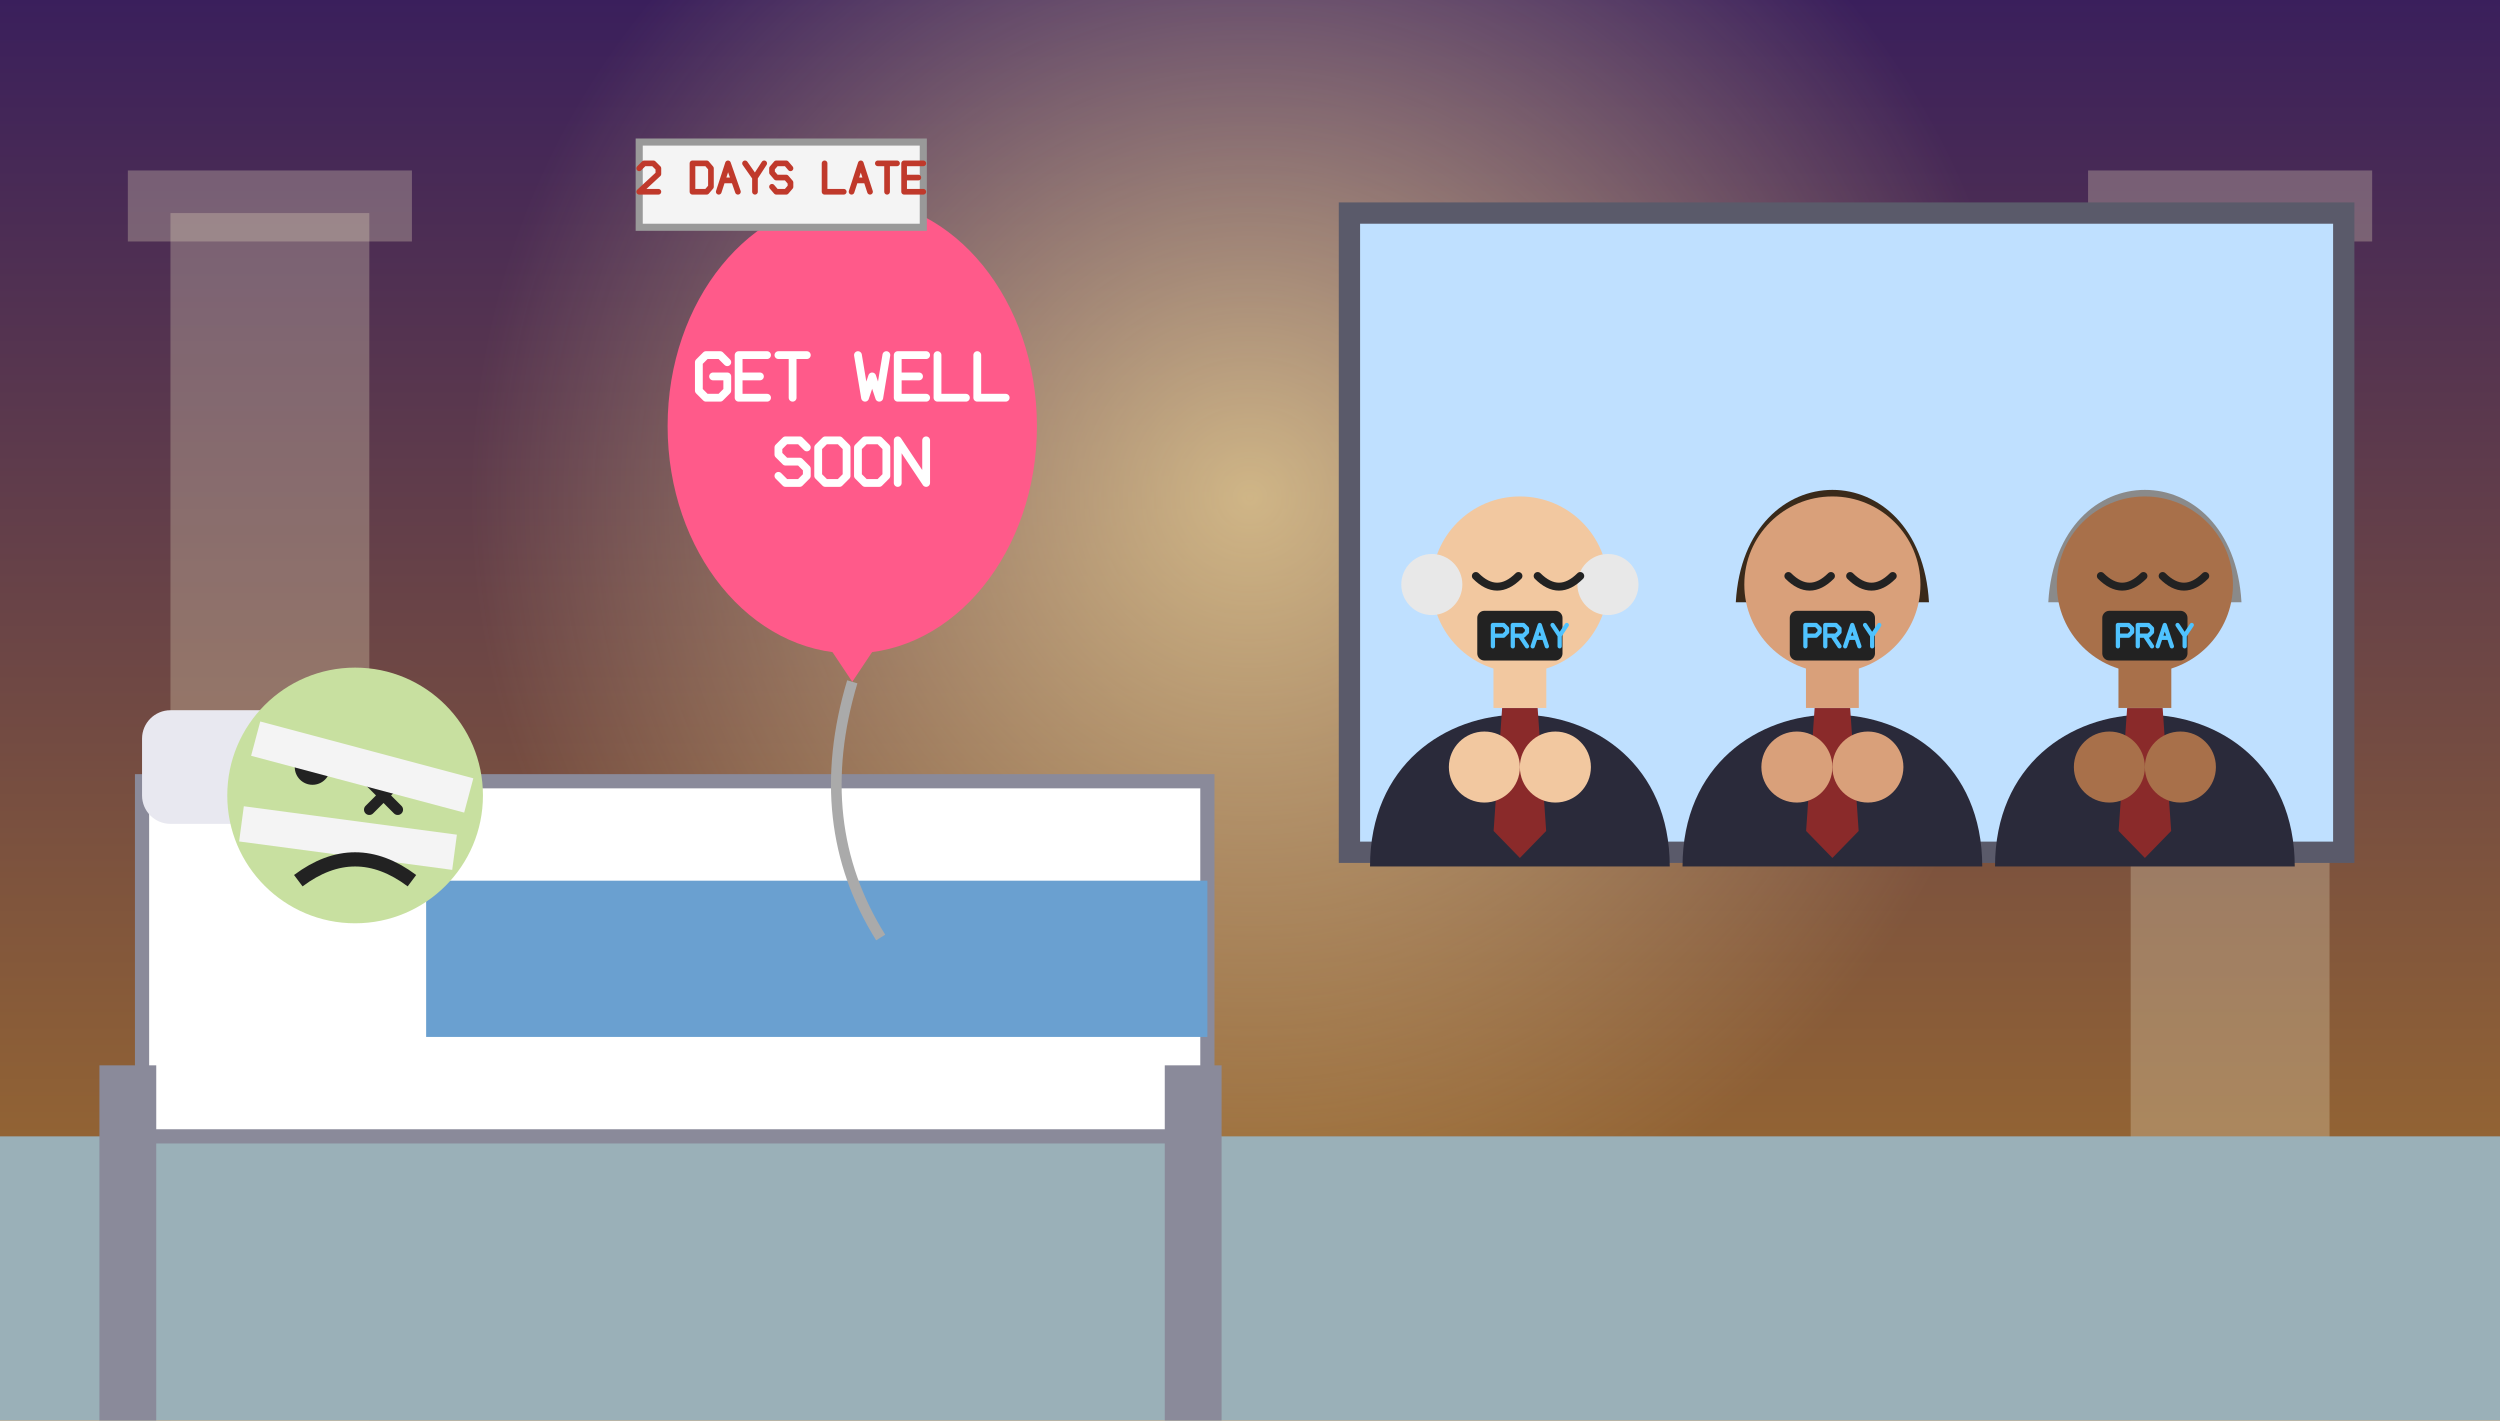
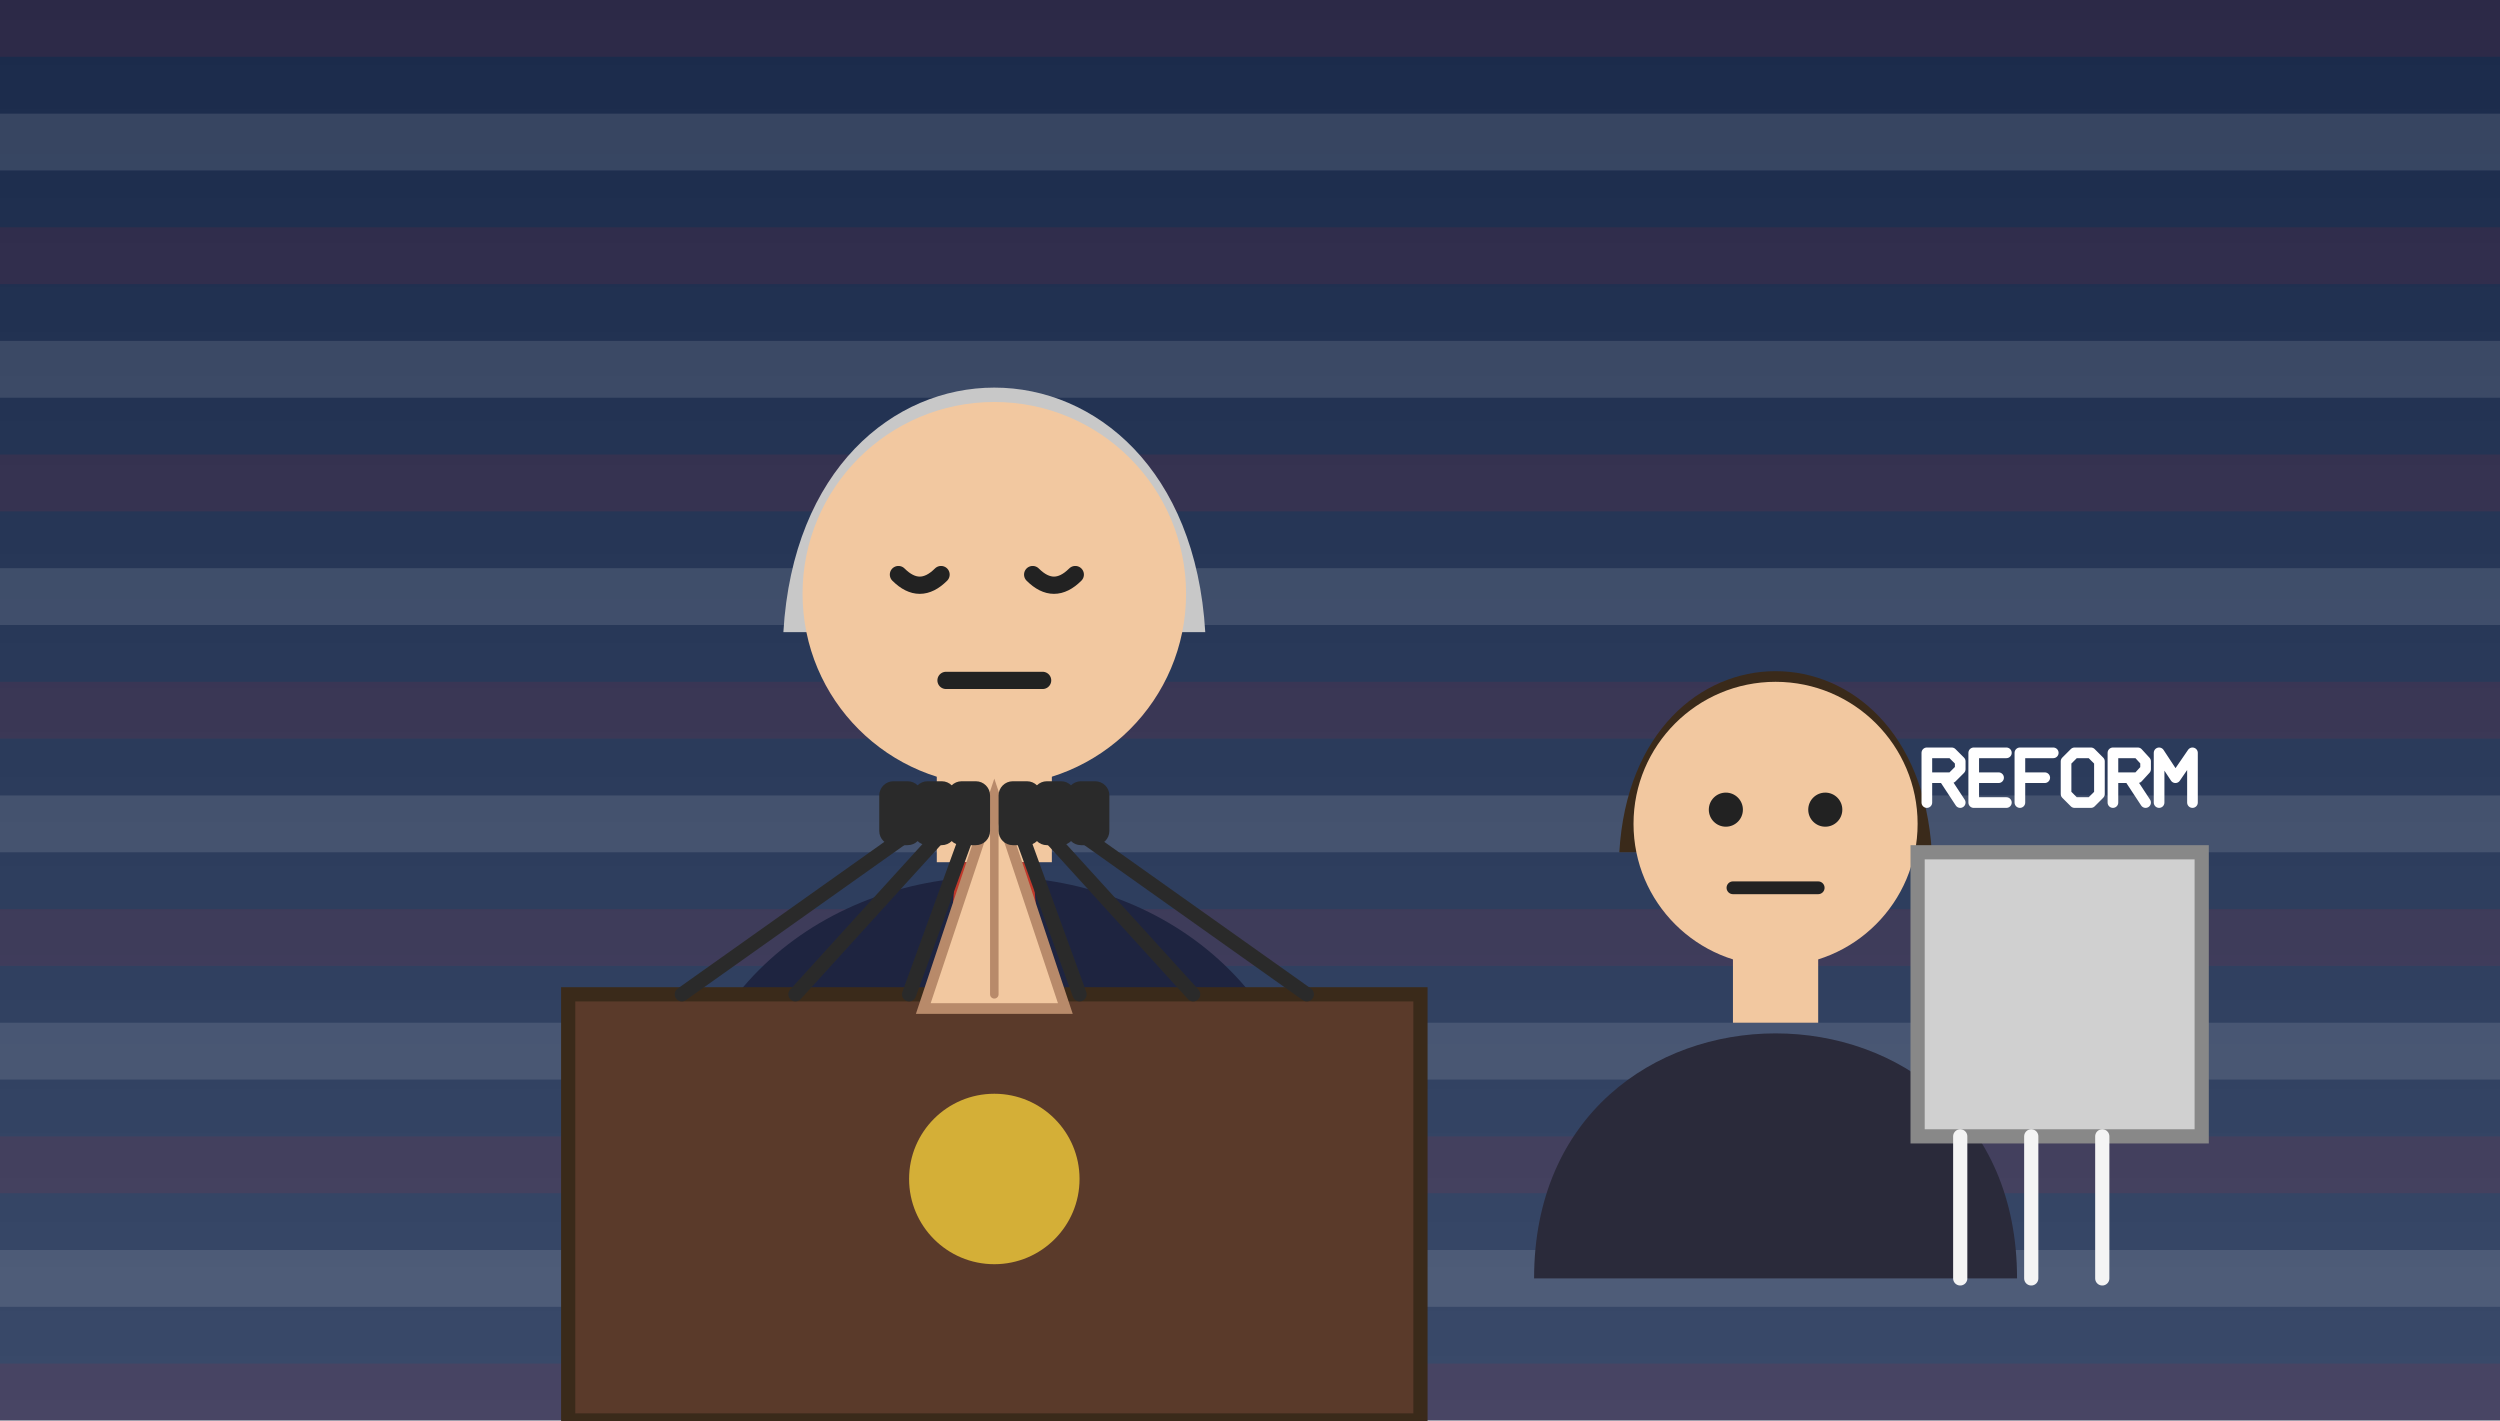
<svg xmlns="http://www.w3.org/2000/svg" viewBox="0 0 352 200" width="352" height="200">
  <defs>
    <linearGradient id="bg" x1="0" y1="0" x2="0" y2="1">
-       <stop offset="0.00" stop-color="#3a1f5c" stop-opacity="1" />
-       <stop offset="1.00" stop-color="#a8742a" stop-opacity="1" />
+       <stop offset="0.00" stop-color="#1a2a4a" stop-opacity="1" />
+       <stop offset="1.00" stop-color="#3a4a6a" stop-opacity="1" />
    </linearGradient>
-     <radialGradient id="halo" cx="0.5" cy="0.5" r="0.5">
-       <stop offset="0.00" stop-color="#ffe9a0" stop-opacity="0.7" />
-       <stop offset="1.00" stop-color="#ffe9a0" stop-opacity="0" />
-     </radialGradient>
  </defs>
  <rect x="0" y="0" width="352" height="200" fill="url(#bg)" />
-   <circle cx="176.0" cy="70.0" r="110.0" fill="url(#halo)" />
-   <rect x="24" y="30" width="28" height="170" fill="#e8dcc0" opacity="0.3" />
-   <rect x="18" y="24" width="40" height="10" fill="#e8dcc0" opacity="0.3" />
-   <rect x="300" y="30" width="28" height="170" fill="#e8dcc0" opacity="0.3" />
-   <rect x="294" y="24" width="40" height="10" fill="#e8dcc0" opacity="0.3" />
-   <rect x="0" y="160" width="352" height="40" fill="#9ab0b8" />
-   <rect x="190" y="30" width="140" height="90" fill="#bfe0ff" stroke="#5a5a6a" stroke-width="3" />
-   <path d="M192.9 122.0 C 192.9 93.5 235.1 93.5 235.1 122.0 Z" fill="#2a2a3a" />
-   <rect x="210.28" y="92.24" width="7.44" height="7.44" fill="#f2c8a0" />
-   <polygon points="211.5,99.7 216.5,99.7 217.7,117.0 214.0,120.8 210.3,117.0" fill="#8a2a2a" />
-   <circle cx="214.0" cy="82.3" r="12.4" fill="#f2c8a0" />
-   <circle cx="201.6" cy="82.3" r="4.3" fill="#e8e8e8" />
-   <circle cx="226.4" cy="82.3" r="4.3" fill="#e8e8e8" />
-   <path d="M207.8 81.1 q 3 3 6 0 M216.5 81.1 q 3 3 6 0" fill="none" stroke="#222" stroke-width="1.116" stroke-linecap="round" stroke-linejoin="round" />
-   <path d="M210.9 87.9 L 217.1 87.9" fill="none" stroke="#222" stroke-width="1.116" stroke-linecap="round" stroke-linejoin="round" />
-   <circle cx="209.0" cy="108.0" r="5.0" fill="#f2c8a0" />
-   <circle cx="219.0" cy="108.0" r="5.0" fill="#f2c8a0" />
-   <rect x="208" y="86" width="12" height="7" fill="#222" rx="1" />
-   <path d="M210.2 91.0 L210.2 88.0 L211.7 88.0 L212.2 88.5 L212.2 89.0 L211.7 89.5 L210.2 89.5 M213.0 91.0 L213.0 88.0 L214.5 88.0 L215.0 88.5 L215.0 89.0 L214.5 89.5 L213.0 89.5 M214.0 89.5 L215.0 91.0 M215.8 91.0 L216.8 88.0 L217.8 91.0 M216.3 89.8 L217.3 89.8 M218.6 88.0 L219.6 89.5 L220.6 88.0 M219.6 89.5 L219.6 91.0 " fill="none" stroke="#4fc3ff" stroke-width="0.6" stroke-linecap="round" stroke-linejoin="round" />
-   <path d="M236.9 122.0 C 236.9 93.5 279.1 93.5 279.1 122.0 Z" fill="#2a2a3a" />
-   <rect x="254.28" y="92.24" width="7.44" height="7.44" fill="#d9a07a" />
-   <polygon points="255.5,99.7 260.5,99.7 261.7,117.0 258.0,120.8 254.3,117.0" fill="#8a2a2a" />
-   <path d="M244.4 84.8 C 245.6 63.7 270.4 63.7 271.6 84.8 Z" fill="#3a2a1a" />
-   <circle cx="258.0" cy="82.3" r="12.4" fill="#d9a07a" />
-   <path d="M251.8 81.1 q 3 3 6 0 M260.5 81.1 q 3 3 6 0" fill="none" stroke="#222" stroke-width="1.116" stroke-linecap="round" stroke-linejoin="round" />
-   <path d="M254.9 87.9 L 261.1 87.9" fill="none" stroke="#222" stroke-width="1.116" stroke-linecap="round" stroke-linejoin="round" />
-   <circle cx="253.0" cy="108.0" r="5.0" fill="#d9a07a" />
-   <circle cx="263.0" cy="108.0" r="5.0" fill="#d9a07a" />
-   <rect x="252" y="86" width="12" height="7" fill="#222" rx="1" />
-   <path d="M254.2 91.0 L254.2 88.0 L255.7 88.0 L256.2 88.5 L256.2 89.0 L255.7 89.5 L254.2 89.5 M257.0 91.0 L257.0 88.0 L258.5 88.0 L259.0 88.5 L259.0 89.0 L258.5 89.5 L257.0 89.5 M258.0 89.5 L259.0 91.0 M259.8 91.0 L260.8 88.0 L261.8 91.0 M260.3 89.8 L261.3 89.8 M262.6 88.0 L263.6 89.5 L264.6 88.0 M263.6 89.5 L263.6 91.0 " fill="none" stroke="#4fc3ff" stroke-width="0.6" stroke-linecap="round" stroke-linejoin="round" />
-   <path d="M280.9 122.0 C 280.9 93.5 323.1 93.5 323.1 122.0 Z" fill="#2a2a3a" />
-   <rect x="298.28" y="92.24" width="7.44" height="7.44" fill="#a8704a" />
-   <polygon points="299.5,99.7 304.5,99.7 305.7,117.0 302.0,120.8 298.3,117.0" fill="#8a2a2a" />
-   <path d="M288.4 84.8 C 289.6 63.7 314.4 63.7 315.6 84.8 Z" fill="#8a8a8a" />
-   <circle cx="302.0" cy="82.3" r="12.4" fill="#a8704a" />
-   <path d="M295.8 81.1 q 3 3 6 0 M304.5 81.1 q 3 3 6 0" fill="none" stroke="#222" stroke-width="1.116" stroke-linecap="round" stroke-linejoin="round" />
-   <path d="M298.9 87.9 L 305.1 87.9" fill="none" stroke="#222" stroke-width="1.116" stroke-linecap="round" stroke-linejoin="round" />
-   <circle cx="297.0" cy="108.0" r="5.0" fill="#a8704a" />
-   <circle cx="307.0" cy="108.0" r="5.0" fill="#a8704a" />
-   <rect x="296" y="86" width="12" height="7" fill="#222" rx="1" />
-   <path d="M298.2 91.0 L298.2 88.0 L299.7 88.0 L300.2 88.5 L300.2 89.0 L299.7 89.5 L298.2 89.5 M301.0 91.0 L301.0 88.0 L302.5 88.0 L303.0 88.5 L303.0 89.0 L302.5 89.5 L301.0 89.5 M302.0 89.5 L303.0 91.0 M303.8 91.0 L304.8 88.0 L305.8 91.0 M304.3 89.8 L305.3 89.8 M306.6 88.0 L307.6 89.5 L308.6 88.0 M307.6 89.5 L307.6 91.0 " fill="none" stroke="#4fc3ff" stroke-width="0.6" stroke-linecap="round" stroke-linejoin="round" />
-   <rect x="20" y="110" width="150" height="50" fill="#ffffff" stroke="#8a8a9a" stroke-width="2" />
-   <rect x="20" y="100" width="40" height="16" fill="#e8e8f0" rx="4" />
-   <rect x="14" y="150" width="8" height="50" fill="#8a8a9a" />
-   <rect x="164" y="150" width="8" height="50" fill="#8a8a9a" />
-   <rect x="60" y="124" width="110" height="22" fill="#6aa0d0" />
-   <circle cx="50.0" cy="112.0" r="18.0" fill="#c8e0a0" />
-   <circle cx="44.0" cy="108.0" r="2.5" fill="#222" />
-   <path d="M52 110 l 4 4 m 0 -4 l -4 4" fill="none" stroke="#222" stroke-width="1.5" stroke-linecap="round" stroke-linejoin="round" />
-   <path d="M36 104 L66 112 M34 116 L64 120" fill="none" stroke="#f4f4f4" stroke-width="5" />
-   <path d="M42 124 q 8 -6 16 0" fill="none" stroke="#222" stroke-width="2" />
-   <ellipse cx="120.0" cy="60.0" rx="26.0" ry="32.0" fill="#ff5a8a" />
-   <polygon points="116.0,90.0 124.0,90.0 120.0,96.0" fill="#ff5a8a" />
-   <path d="M120 96 q -6 20 4 36" fill="none" stroke="#aaa" stroke-width="1.5" />
-   <path d="M102.4 51.0 L101.4 50.0 L99.4 50.0 L98.4 51.0 L98.4 55.0 L99.4 56.0 L101.4 56.0 L102.4 55.0 L102.4 53.0 L100.4 53.0 M108.0 50.0 L104.0 50.0 L104.0 56.0 L108.0 56.0 M104.0 53.0 L107.0 53.0 M109.6 50.0 L113.6 50.0 M111.6 50.0 L111.6 56.0 M120.8 50.0 L121.8 56.0 L122.8 53.0 L123.8 56.0 L124.8 50.0 M130.4 50.0 L126.4 50.0 L126.4 56.0 L130.4 56.0 M126.4 53.0 L129.4 53.0 M132.0 50.0 L132.0 56.0 L136.0 56.0 M137.6 50.0 L137.6 56.0 L141.6 56.0 " fill="none" stroke="#ffffff" stroke-width="1.1" stroke-linecap="round" stroke-linejoin="round" />
-   <path d="M113.6 63.0 L112.6 62.0 L110.6 62.0 L109.6 63.0 L109.6 64.0 L110.6 65.0 L112.6 65.0 L113.6 66.0 L113.6 67.0 L112.6 68.0 L110.6 68.0 L109.6 67.0 M116.2 62.0 L118.2 62.0 L119.2 63.0 L119.2 67.0 L118.2 68.0 L116.2 68.0 L115.2 67.0 L115.2 63.0 L116.2 62.0 M121.8 62.0 L123.8 62.0 L124.8 63.0 L124.8 67.0 L123.8 68.0 L121.8 68.0 L120.8 67.0 L120.8 63.0 L121.8 62.0 M126.4 68.0 L126.4 62.0 L130.4 68.0 L130.4 62.0 " fill="none" stroke="#ffffff" stroke-width="1.1" stroke-linecap="round" stroke-linejoin="round" />
-   <rect x="90" y="20" width="40" height="12" fill="#f4f4f4" stroke="#999" stroke-width="1" />
-   <path d="M90.0 23.7 L90.7 23.0 L92.0 23.0 L92.7 23.7 L92.7 24.5 L90.0 27.0 L92.7 27.0 M97.5 23.0 L97.5 27.0 L99.5 27.0 L100.1 26.3 L100.1 23.7 L99.5 23.0 L97.5 23.0 M101.2 27.0 L102.5 23.0 L103.9 27.0 M101.9 25.4 L103.2 25.4 M104.9 23.0 L106.3 25.0 L107.6 23.0 M106.3 25.0 L106.3 27.0 M111.3 23.7 L110.7 23.0 L109.3 23.0 L108.7 23.7 L108.7 24.3 L109.3 25.0 L110.7 25.0 L111.3 25.7 L111.3 26.3 L110.7 27.0 L109.3 27.0 L108.7 26.3 M116.1 23.0 L116.1 27.0 L118.8 27.0 M119.9 27.0 L121.2 23.0 L122.5 27.0 M120.5 25.4 L121.9 25.4 M123.6 23.0 L126.3 23.0 M124.9 23.0 L124.9 27.0 M130.0 23.0 L127.3 23.0 L127.3 27.0 L130.0 27.0 M127.3 25.0 L129.3 25.0 " fill="none" stroke="#c0392b" stroke-width="0.8" stroke-linecap="round" stroke-linejoin="round" />
+   <rect x="0" y="0" width="352" height="8" fill="#b22234" opacity="0.12" />
+   <rect x="0" y="16" width="352" height="8" fill="#f4f4f4" opacity="0.12" />
+   <rect x="0" y="32" width="352" height="8" fill="#b22234" opacity="0.12" />
+   <rect x="0" y="48" width="352" height="8" fill="#f4f4f4" opacity="0.12" />
+   <rect x="0" y="64" width="352" height="8" fill="#b22234" opacity="0.12" />
+   <rect x="0" y="80" width="352" height="8" fill="#f4f4f4" opacity="0.12" />
+   <rect x="0" y="96" width="352" height="8" fill="#b22234" opacity="0.12" />
+   <rect x="0" y="112" width="352" height="8" fill="#f4f4f4" opacity="0.12" />
+   <rect x="0" y="128" width="352" height="8" fill="#b22234" opacity="0.12" />
+   <rect x="0" y="144" width="352" height="8" fill="#f4f4f4" opacity="0.12" />
+   <rect x="0" y="160" width="352" height="8" fill="#b22234" opacity="0.12" />
+   <rect x="0" y="176" width="352" height="8" fill="#f4f4f4" opacity="0.12" />
+   <rect x="0" y="192" width="352" height="8" fill="#b22234" opacity="0.12" />
+   <path d="M216.0 180.0 C 216.0 134.0 284.0 134.0 284.0 180.0 Z" fill="#2a2a3a" />
+   <rect x="244.0" y="132.0" width="12.0" height="12.0" fill="#f2c8a0" />
+   <path d="M228.0 120.0 C 230.0 86.0 270.0 86.0 272.0 120.0 Z" fill="#3a2a1a" />
+   <circle cx="250.0" cy="116.0" r="20.0" fill="#f2c8a0" />
+   <circle cx="243.0" cy="114.0" r="2.4" fill="#222" />
+   <circle cx="257.0" cy="114.0" r="2.4" fill="#222" />
+   <path d="M244.0 125.0 L 256.0 125.0" fill="none" stroke="#222" stroke-width="1.8" stroke-linecap="round" stroke-linejoin="round" />
+   <rect x="270" y="120" width="40" height="40" fill="#d0d0d0" stroke="#888" stroke-width="2" />
+   <path d="M271.3 113.0 L271.3 106.0 L274.8 106.0 L276.0 107.2 L276.0 108.3 L274.8 109.5 L271.3 109.5 M273.7 109.5 L276.0 113.0 M282.5 106.0 L277.9 106.0 L277.9 113.0 L282.5 113.0 M277.9 109.5 L281.4 109.5 M289.1 106.0 L284.4 106.0 L284.4 113.0 M284.4 109.5 L287.9 109.5 M292.1 106.0 L294.4 106.0 L295.6 107.2 L295.6 111.8 L294.4 113.0 L292.1 113.0 L290.9 111.8 L290.9 107.2 L292.1 106.0 M297.5 113.0 L297.5 106.0 L301.0 106.0 L302.1 107.2 L302.1 108.3 L301.0 109.5 L297.5 109.5 M299.8 109.5 L302.1 113.0 M304.0 113.0 L304.0 106.0 L306.3 109.5 L308.7 106.0 L308.7 113.0 " fill="none" stroke="#ffffff" stroke-width="1.5" stroke-linecap="round" stroke-linejoin="round" />
+   <path d="M276 160 L276 180" fill="none" stroke="#f4f4f4" stroke-width="2" stroke-linecap="round" stroke-linejoin="round" />
+   <path d="M286 160 L286 180" fill="none" stroke="#f4f4f4" stroke-width="2" stroke-linecap="round" stroke-linejoin="round" />
+   <path d="M296 160 L296 180" fill="none" stroke="#f4f4f4" stroke-width="2" stroke-linecap="round" stroke-linejoin="round" />
+   <path d="M94.1 170.0 C 94.1 107.9 185.9 107.9 185.9 170.0 Z" fill="#1e2440" />
+   <rect x="131.9" y="105.2" width="16.2" height="16.2" fill="#f2c8a0" />
+   <polygon points="134.6,121.4 145.4,121.4 148.1,159.2 140.0,167.3 131.9,159.2" fill="#c0392b" />
+   <path d="M110.3 89.0 C 113.0 43.1 167.0 43.1 169.7 89.0 Z" fill="#c8c8c8" />
+   <circle cx="140.0" cy="83.6" r="27.0" fill="#f2c8a0" />
+   <path d="M126.5 80.9 q 3 3 6 0 M145.4 80.9 q 3 3 6 0" fill="none" stroke="#222" stroke-width="2.43" stroke-linecap="round" stroke-linejoin="round" />
+   <path d="M133.2 95.8 L 146.8 95.8" fill="none" stroke="#222" stroke-width="2.43" stroke-linecap="round" stroke-linejoin="round" />
+   <rect x="80" y="140" width="120" height="60" fill="#5a3a2a" stroke="#3a2a1a" stroke-width="2" />
+   <circle cx="140.0" cy="166.0" r="12.0" fill="#d4af37" />
+   <polygon points="130.0,142.0 150.0,142.0 140.0,112.0" fill="#f2c8a0" stroke="#b88a6a" stroke-width="1.5" />
+   <path d="M140 114 L140 140" fill="none" stroke="#b88a6a" stroke-width="1.2" stroke-linecap="round" stroke-linejoin="round" />
+   <path d="M96 140 L127 118" fill="none" stroke="#2a2a2a" stroke-width="2" stroke-linecap="round" stroke-linejoin="round" />
+   <rect x="123.8" y="110" width="6" height="9" fill="#2a2a2a" rx="2" />
+   <path d="M112 140 L132 118" fill="none" stroke="#2a2a2a" stroke-width="2" stroke-linecap="round" stroke-linejoin="round" />
+   <rect x="128.6" y="110" width="6" height="9" fill="#2a2a2a" rx="2" />
+   <path d="M128 140 L136 118" fill="none" stroke="#2a2a2a" stroke-width="2" stroke-linecap="round" stroke-linejoin="round" />
+   <rect x="133.4" y="110" width="6" height="9" fill="#2a2a2a" rx="2" />
+   <path d="M152 140 L144 118" fill="none" stroke="#2a2a2a" stroke-width="2" stroke-linecap="round" stroke-linejoin="round" />
+   <rect x="140.6" y="110" width="6" height="9" fill="#2a2a2a" rx="2" />
+   <path d="M168 140 L148 118" fill="none" stroke="#2a2a2a" stroke-width="2" stroke-linecap="round" stroke-linejoin="round" />
+   <rect x="145.4" y="110" width="6" height="9" fill="#2a2a2a" rx="2" />
+   <path d="M184 140 L153 118" fill="none" stroke="#2a2a2a" stroke-width="2" stroke-linecap="round" stroke-linejoin="round" />
+   <rect x="150.2" y="110" width="6" height="9" fill="#2a2a2a" rx="2" />
</svg>
